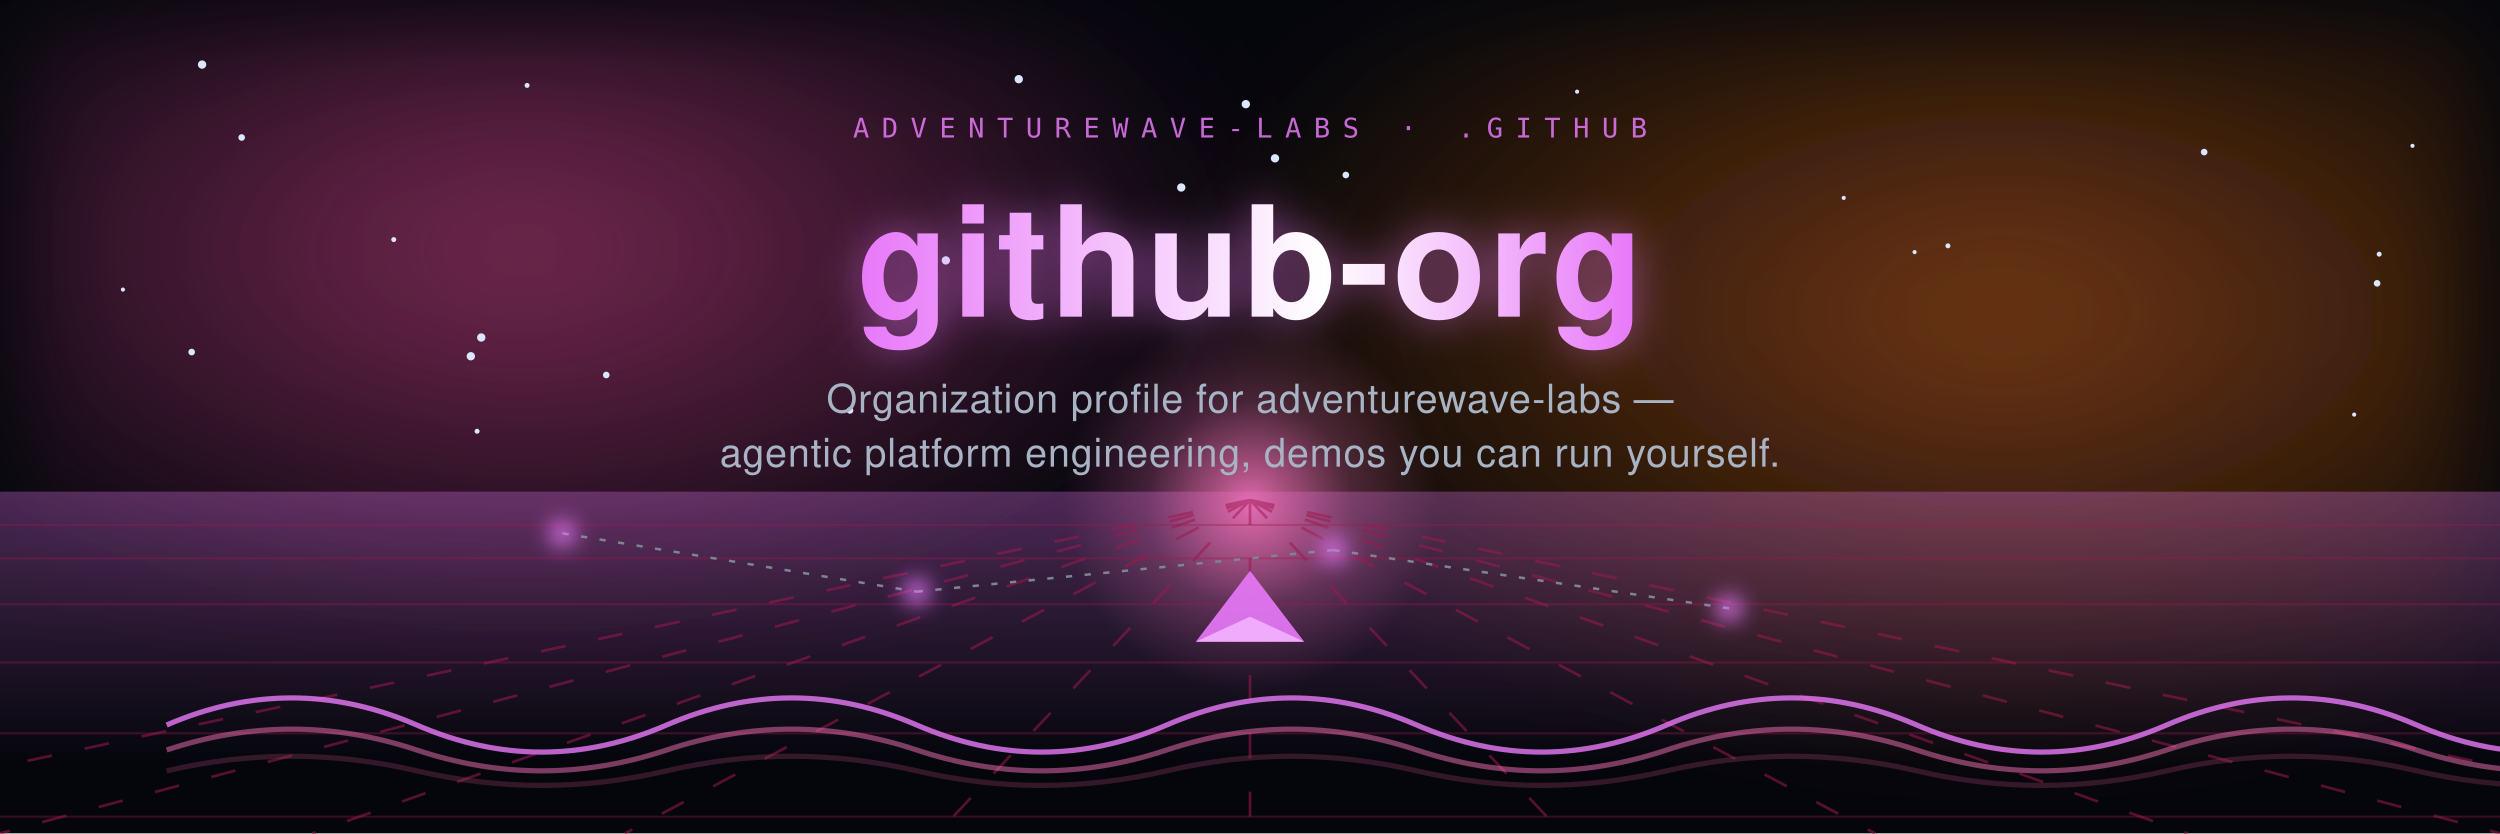
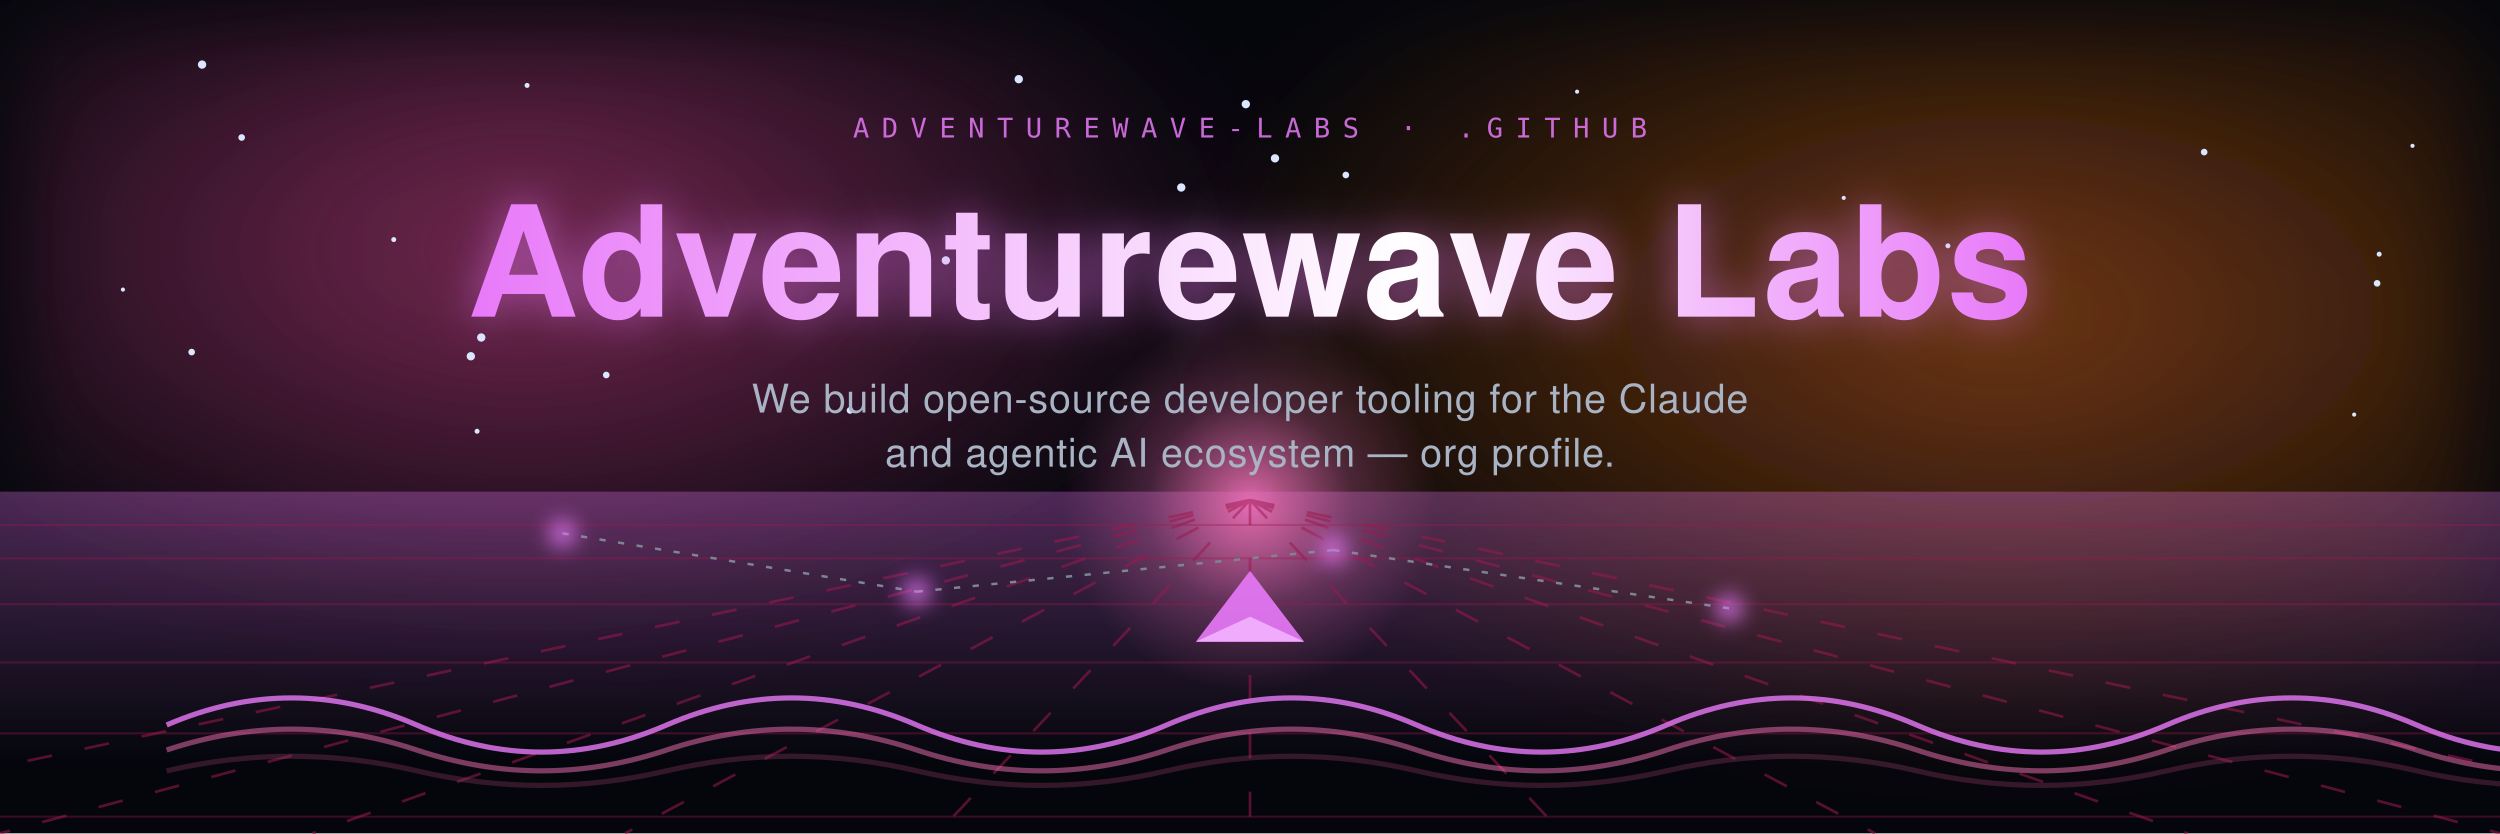
- <svg xmlns="http://www.w3.org/2000/svg" width="1200" height="400" viewBox="0 0 1200 400" role="img" aria-label="github-org — github-org">
+ <svg xmlns="http://www.w3.org/2000/svg" width="1200" height="400" viewBox="0 0 1200 400" role="img" aria-label="Adventurewave Labs: We build open-source developer tooling for the Claude">
  <defs>
    <radialGradient id="aur1">
      <stop offset="0" stop-color="#ec4899" stop-opacity="0.50" />
      <stop offset="1" stop-color="#ec4899" stop-opacity="0" />
    </radialGradient>
    <radialGradient id="aur2">
      <stop offset="0" stop-color="#f97316" stop-opacity="0.45" />
      <stop offset="1" stop-color="#f97316" stop-opacity="0" />
    </radialGradient>
    <radialGradient id="orb">
      <stop offset="0" stop-color="#f472b6" stop-opacity="0.9" />
      <stop offset="0.55" stop-color="#f472b6" stop-opacity="0.25" />
      <stop offset="1" stop-color="#f472b6" stop-opacity="0" />
    </radialGradient>
    <linearGradient id="tgrad" x1="0" x2="1">
      <stop offset="0" stop-color="#e879f9" />
      <stop offset="0.6" stop-color="#ffffff" />
      <stop offset="1" stop-color="#e879f9" />
    </linearGradient>
    <linearGradient id="beam" x1="0" x2="1">
      <stop offset="0" stop-color="#ffffff" stop-opacity="0" />
      <stop offset="0.5" stop-color="#ffffff" stop-opacity="0.45" />
      <stop offset="1" stop-color="#ffffff" stop-opacity="0" />
    </linearGradient>
    <linearGradient id="hglow" x1="0" x2="0" y1="0" y2="1">
      <stop offset="0" stop-color="#e879f9" stop-opacity="0.30" />
      <stop offset="1" stop-color="#e879f9" stop-opacity="0" />
    </linearGradient>
    <filter id="soft" x="-80%" y="-80%" width="260%" height="260%">
      <feGaussianBlur stdDeviation="30" />
    </filter>
    <filter id="glow" x="-80%" y="-80%" width="260%" height="260%">
      <feGaussianBlur stdDeviation="5" />
    </filter>
    <filter id="glow2" x="-80%" y="-80%" width="260%" height="260%">
      <feGaussianBlur stdDeviation="10" />
    </filter>
  </defs>
  <rect width="1200" height="400" fill="#04060c" />
  <ellipse cx="250" cy="120" rx="360" ry="190" fill="url(#aur1)" filter="url(#soft)">
    <animateTransform attributeName="transform" type="translate" values="0 0; 70 24; -40 12; 0 0" dur="26s" repeatCount="indefinite" />
  </ellipse>
  <ellipse cx="960" cy="150" rx="400" ry="210" fill="url(#aur2)" filter="url(#soft)">
    <animateTransform attributeName="transform" type="translate" values="0 0; -60 18; 34 -12; 0 0" dur="32s" repeatCount="indefinite" />
  </ellipse>
  <g>
    <circle cx="1158" cy="70" r="1" fill="#dbe7ff">
      <animate attributeName="opacity" values="0.08;0.85;0.08" dur="3.18s" begin="-2.43s" repeatCount="indefinite" />
    </circle>
    <circle cx="189" cy="115" r="1.2" fill="#dbe7ff">
      <animate attributeName="opacity" values="0.08;0.85;0.08" dur="3.09s" begin="-2.68s" repeatCount="indefinite" />
    </circle>
    <circle cx="229" cy="207" r="1.2" fill="#dbe7ff">
      <animate attributeName="opacity" values="0.08;0.85;0.08" dur="2.94s" begin="-2.25s" repeatCount="indefinite" />
    </circle>
    <circle cx="59" cy="139" r="1" fill="#dbe7ff">
      <animate attributeName="opacity" values="0.08;0.85;0.08" dur="3.54s" begin="-0.30s" repeatCount="indefinite" />
    </circle>
    <circle cx="567" cy="90" r="2" fill="#dbe7ff">
      <animate attributeName="opacity" values="0.08;0.85;0.08" dur="4.00s" begin="-2.94s" repeatCount="indefinite" />
    </circle>
    <circle cx="253" cy="41" r="1.2" fill="#dbe7ff">
      <animate attributeName="opacity" values="0.08;0.85;0.08" dur="2.47s" begin="-2.48s" repeatCount="indefinite" />
    </circle>
    <circle cx="935" cy="118" r="1.2" fill="#dbe7ff">
      <animate attributeName="opacity" values="0.08;0.85;0.08" dur="2.35s" begin="-1.22s" repeatCount="indefinite" />
    </circle>
    <circle cx="1141" cy="136" r="1.6" fill="#dbe7ff">
      <animate attributeName="opacity" values="0.08;0.85;0.08" dur="3.07s" begin="-3.27s" repeatCount="indefinite" />
    </circle>
    <circle cx="92" cy="169" r="1.6" fill="#dbe7ff">
      <animate attributeName="opacity" values="0.08;0.85;0.08" dur="4.11s" begin="-3.67s" repeatCount="indefinite" />
    </circle>
    <circle cx="116" cy="66" r="1.6" fill="#dbe7ff">
      <animate attributeName="opacity" values="0.08;0.85;0.08" dur="3.22s" begin="-4.00s" repeatCount="indefinite" />
    </circle>
    <circle cx="1058" cy="73" r="1.6" fill="#dbe7ff">
      <animate attributeName="opacity" values="0.08;0.85;0.08" dur="2.93s" begin="-3.94s" repeatCount="indefinite" />
    </circle>
    <circle cx="454" cy="125" r="2" fill="#dbe7ff">
      <animate attributeName="opacity" values="0.08;0.85;0.08" dur="2.87s" begin="-4.42s" repeatCount="indefinite" />
    </circle>
    <circle cx="231" cy="162" r="2" fill="#dbe7ff">
      <animate attributeName="opacity" values="0.08;0.85;0.08" dur="4.38s" begin="-2.69s" repeatCount="indefinite" />
    </circle>
    <circle cx="757" cy="44" r="1" fill="#dbe7ff">
      <animate attributeName="opacity" values="0.08;0.85;0.08" dur="3.41s" begin="-0.98s" repeatCount="indefinite" />
    </circle>
    <circle cx="612" cy="76" r="2" fill="#dbe7ff">
      <animate attributeName="opacity" values="0.08;0.85;0.08" dur="4.22s" begin="-2.80s" repeatCount="indefinite" />
    </circle>
    <circle cx="489" cy="38" r="2" fill="#dbe7ff">
      <animate attributeName="opacity" values="0.08;0.85;0.08" dur="4.35s" begin="-1.31s" repeatCount="indefinite" />
    </circle>
    <circle cx="598" cy="50" r="2" fill="#dbe7ff">
      <animate attributeName="opacity" values="0.08;0.85;0.08" dur="4.42s" begin="-0.65s" repeatCount="indefinite" />
    </circle>
    <circle cx="97" cy="31" r="2" fill="#dbe7ff">
      <animate attributeName="opacity" values="0.08;0.85;0.08" dur="4.16s" begin="-0.15s" repeatCount="indefinite" />
    </circle>
    <circle cx="646" cy="84" r="1.6" fill="#dbe7ff">
      <animate attributeName="opacity" values="0.08;0.85;0.08" dur="4.30s" begin="-2.04s" repeatCount="indefinite" />
    </circle>
    <circle cx="885" cy="95" r="1" fill="#dbe7ff">
      <animate attributeName="opacity" values="0.08;0.85;0.08" dur="4.54s" begin="-3.05s" repeatCount="indefinite" />
    </circle>
    <circle cx="1142" cy="122" r="1.2" fill="#dbe7ff">
      <animate attributeName="opacity" values="0.08;0.85;0.08" dur="2.66s" begin="-0.85s" repeatCount="indefinite" />
    </circle>
    <circle cx="226" cy="171" r="2" fill="#dbe7ff">
      <animate attributeName="opacity" values="0.08;0.85;0.08" dur="3.92s" begin="-2.78s" repeatCount="indefinite" />
    </circle>
    <circle cx="919" cy="121" r="1" fill="#dbe7ff">
      <animate attributeName="opacity" values="0.08;0.85;0.08" dur="3.33s" begin="-3.72s" repeatCount="indefinite" />
    </circle>
    <circle cx="1130" cy="199" r="1" fill="#dbe7ff">
      <animate attributeName="opacity" values="0.08;0.85;0.08" dur="3.93s" begin="-2.39s" repeatCount="indefinite" />
    </circle>
    <circle cx="291" cy="180" r="1.6" fill="#dbe7ff">
      <animate attributeName="opacity" values="0.08;0.85;0.08" dur="3.49s" begin="-2.73s" repeatCount="indefinite" />
    </circle>
    <circle cx="408" cy="197" r="1.6" fill="#dbe7ff">
      <animate attributeName="opacity" values="0.08;0.85;0.08" dur="2.64s" begin="-2.32s" repeatCount="indefinite" />
    </circle>
  </g>
  <rect x="0" y="236" width="1200" height="130" fill="url(#hglow)">
    <animate attributeName="opacity" values="0.45;0.9;0.45" dur="7s" repeatCount="indefinite" />
  </rect>
  <circle cx="600" cy="242" r="90" fill="url(#orb)">
    <animate attributeName="r" values="78;110;78" dur="6s" repeatCount="indefinite" />
  </circle>
  <path d="M600 240 L-150 400 M600 240 L0 400 M600 240 L150 400 M600 240 L300 400 M600 240 L450 400 M600 240 L600 400 M600 240 L750 400 M600 240 L900 400 M600 240 L1050 400 M600 240 L1200 400 M600 240 L1350 400" stroke="#9d174d" stroke-width="1.3" opacity="0.55" fill="none" stroke-dasharray="12 16">
    <animate attributeName="stroke-dashoffset" values="0;-56" dur="0.9s" repeatCount="indefinite" />
  </path>
  <path d="M0 252 H1200 M0 268 H1200 M0 290 H1200 M0 318 H1200 M0 352 H1200 M0 392 H1200" stroke="#9d174d" stroke-width="1" opacity="0.35" fill="none" />
  <circle cx="600" cy="241" r="4" fill="#e879f9" filter="url(#glow2)">
    <animate attributeName="opacity" values="0.6;1;0.6" dur="2.6s" repeatCount="indefinite" />
  </circle>
  <rect x="-260" y="-90" width="170" height="580" fill="url(#beam)" opacity="0.10" filter="url(#soft)" transform="rotate(14)">
    <animateTransform attributeName="transform" type="translate" additive="sum" values="-350 0;1750 0" dur="7s" repeatCount="indefinite" />
  </rect>
  <rect x="-260" y="-90" width="170" height="580" fill="url(#beam)" opacity="0.07" filter="url(#soft)" transform="rotate(14)">
    <animateTransform attributeName="transform" type="translate" additive="sum" values="-350 0;1750 0" dur="7s" begin="-3.4s" repeatCount="indefinite" />
  </rect>
  <text x="600" y="66" text-anchor="middle" font-family="ui-monospace,Menlo,Consolas,monospace" font-size="13" letter-spacing="6" fill="#e879f9" opacity="0.85">ADVENTUREWAVE-LABS · .GITHUB</text>
-   <text x="600" y="152" text-anchor="middle" font-family="-apple-system,Segoe UI,Helvetica,Arial,sans-serif" font-size="74" font-weight="800" letter-spacing="1" fill="#e879f9" opacity="0.55" filter="url(#glow2)">github-org</text>
-   <text x="600" y="152" text-anchor="middle" font-family="-apple-system,Segoe UI,Helvetica,Arial,sans-serif" font-size="74" font-weight="800" letter-spacing="1" fill="url(#tgrad)">github-org</text>
-   <text x="600" y="198" text-anchor="middle" font-family="-apple-system,Segoe UI,Helvetica,Arial,sans-serif" font-size="19" letter-spacing="0.4" fill="#a8b3c4">Organization profile for adventurewave-labs —</text>
-   <text x="600" y="224" text-anchor="middle" font-family="-apple-system,Segoe UI,Helvetica,Arial,sans-serif" font-size="19" letter-spacing="0.4" fill="#a8b3c4">agentic platform engineering, demos you can run yourself.</text>
+   <text x="600" y="152" text-anchor="middle" font-family="-apple-system,Segoe UI,Helvetica,Arial,sans-serif" font-size="74" font-weight="800" letter-spacing="1" fill="#e879f9" opacity="0.55" filter="url(#glow2)">Adventurewave Labs</text>
+   <text x="600" y="152" text-anchor="middle" font-family="-apple-system,Segoe UI,Helvetica,Arial,sans-serif" font-size="74" font-weight="800" letter-spacing="1" fill="url(#tgrad)">Adventurewave Labs</text>
+   <text x="600" y="198" text-anchor="middle" font-family="-apple-system,Segoe UI,Helvetica,Arial,sans-serif" font-size="19" letter-spacing="0.4" fill="#a8b3c4">We build open-source developer tooling for the Claude</text>
+   <text x="600" y="224" text-anchor="middle" font-family="-apple-system,Segoe UI,Helvetica,Arial,sans-serif" font-size="19" letter-spacing="0.4" fill="#a8b3c4">and agentic AI ecosystem — org profile.</text>
  <g transform="translate(600,308)">
    <path d="M-520 40 q60 -26 120 0 t120 0 t120 0 t120 0 t120 0 t120 0 t120 0 t120 0 t120 0 t120 0" fill="none" stroke="#e879f9" stroke-width="2.5" opacity="0.8">
      <animateTransform attributeName="transform" type="translate" values="0 0;-240 0" dur="5.0s" repeatCount="indefinite" />
    </path>
    <path d="M-520 52 q60 -20 120 0 t120 0 t120 0 t120 0 t120 0 t120 0 t120 0 t120 0 t120 0 t120 0" fill="none" stroke="#f472b6" stroke-width="2.5" opacity="0.5">
      <animateTransform attributeName="transform" type="translate" values="0 0;-240 0" dur="3.6s" repeatCount="indefinite" />
    </path>
    <path d="M-520 62 q60 -14 120 0 t120 0 t120 0 t120 0 t120 0 t120 0 t120 0 t120 0 t120 0 t120 0" fill="none" stroke="#8b3a62" stroke-width="2.5" opacity="0.35">
      <animateTransform attributeName="transform" type="translate" values="0 0;-240 0" dur="2.6s" repeatCount="indefinite" />
    </path>
    <g transform="translate(0,-18)">
      <path d="M-26 18 L0 -16 L26 18 Z" fill="#e879f9" opacity="0.9" />
      <path d="M-26 18 L0 6 L26 18 Z" fill="#f0abfc" />
      <animateTransform attributeName="transform" type="translate" additive="sum" values="0 0;0 -16;0 0" dur="4.2s" repeatCount="indefinite" />
    </g>
    <g stroke="#7d8590" stroke-width="1.2" stroke-dasharray="3 6">
      <line x1="-330" y1="-52" x2="-160" y2="-24">
        <animate attributeName="stroke-dashoffset" values="0;-18" dur="1.2s" repeatCount="indefinite" />
      </line>
      <line x1="-160" y1="-24" x2="40" y2="-44">
        <animate attributeName="stroke-dashoffset" values="0;-18" dur="1.2s" begin="-0.4s" repeatCount="indefinite" />
      </line>
      <line x1="40" y1="-44" x2="230" y2="-16">
        <animate attributeName="stroke-dashoffset" values="0;-18" dur="1.2s" begin="-0.8s" repeatCount="indefinite" />
      </line>
    </g>
    <g fill="#e879f9" filter="url(#glow)">
      <circle cx="-330" cy="-52" r="6">
        <animate attributeName="r" values="5;8;5" dur="2.4s" repeatCount="indefinite" />
      </circle>
      <circle cx="-160" cy="-24" r="6">
        <animate attributeName="r" values="5;8;5" dur="2.4s" begin="-0.8s" repeatCount="indefinite" />
      </circle>
      <circle cx="40" cy="-44" r="6">
        <animate attributeName="r" values="5;8;5" dur="2.4s" begin="-1.6s" repeatCount="indefinite" />
      </circle>
      <circle cx="230" cy="-16" r="6">
        <animate attributeName="r" values="5;8;5" dur="2.4s" begin="-0.4s" repeatCount="indefinite" />
      </circle>
    </g>
  </g>
</svg>
